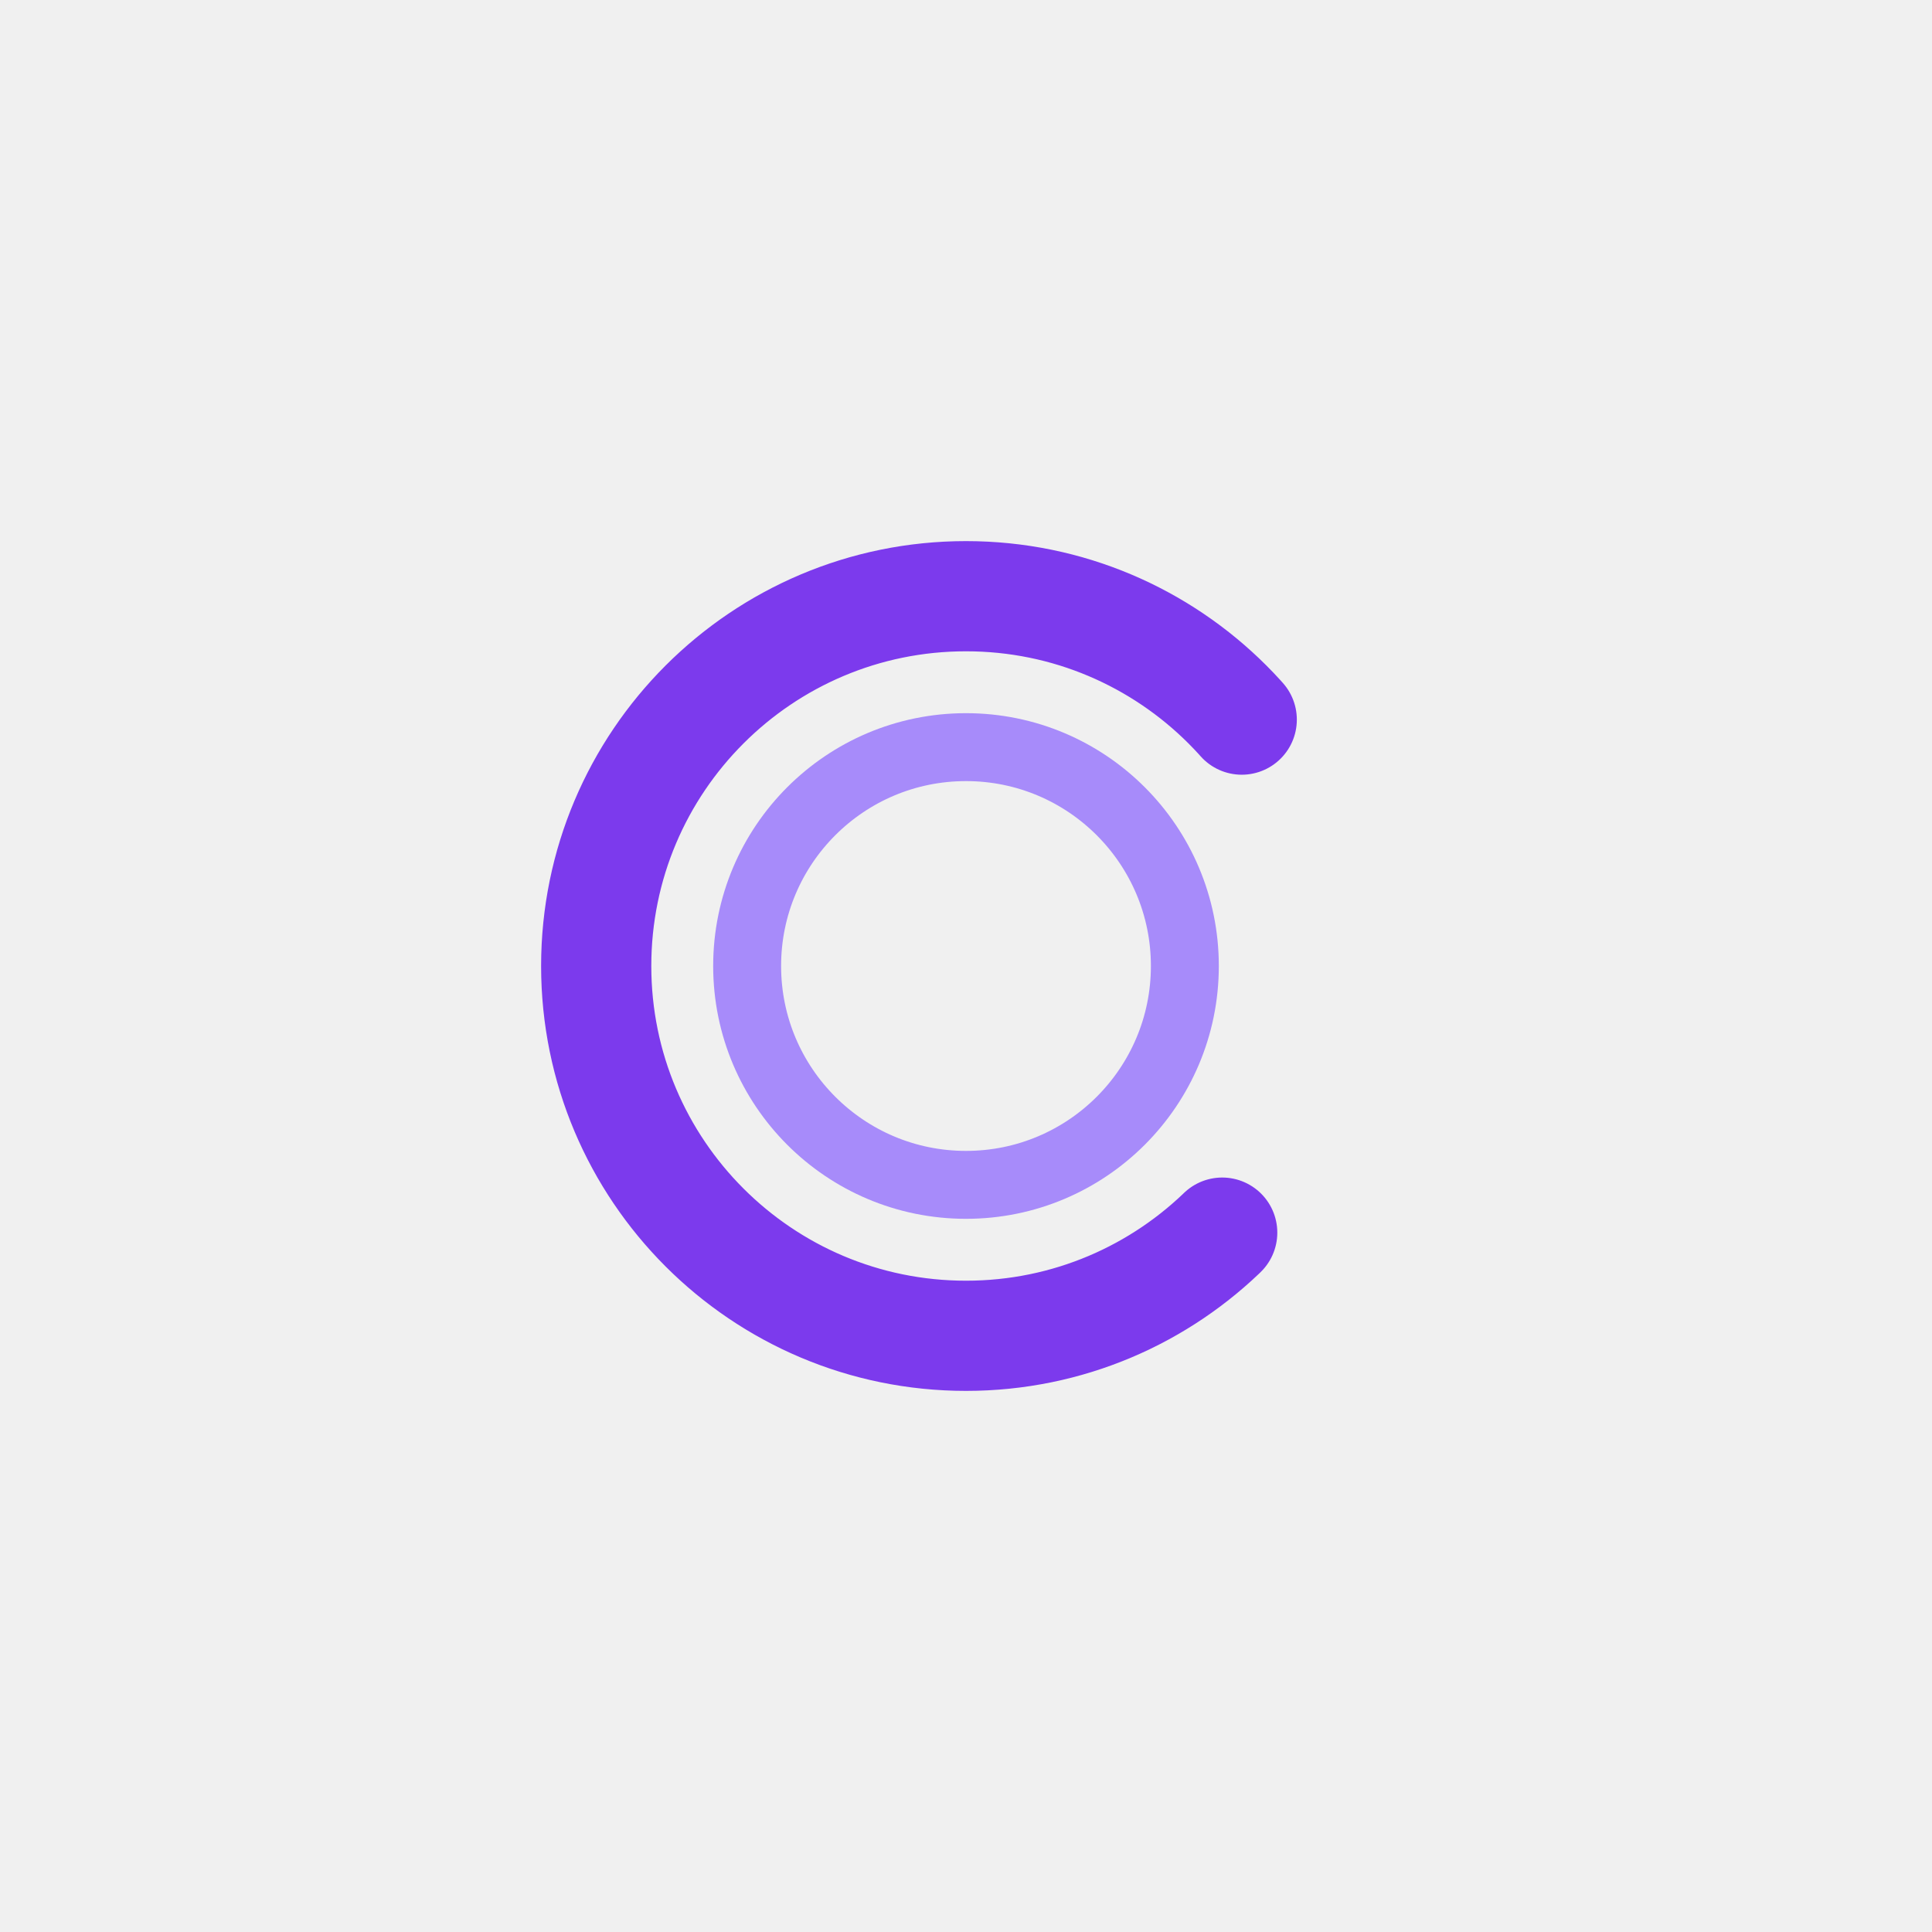
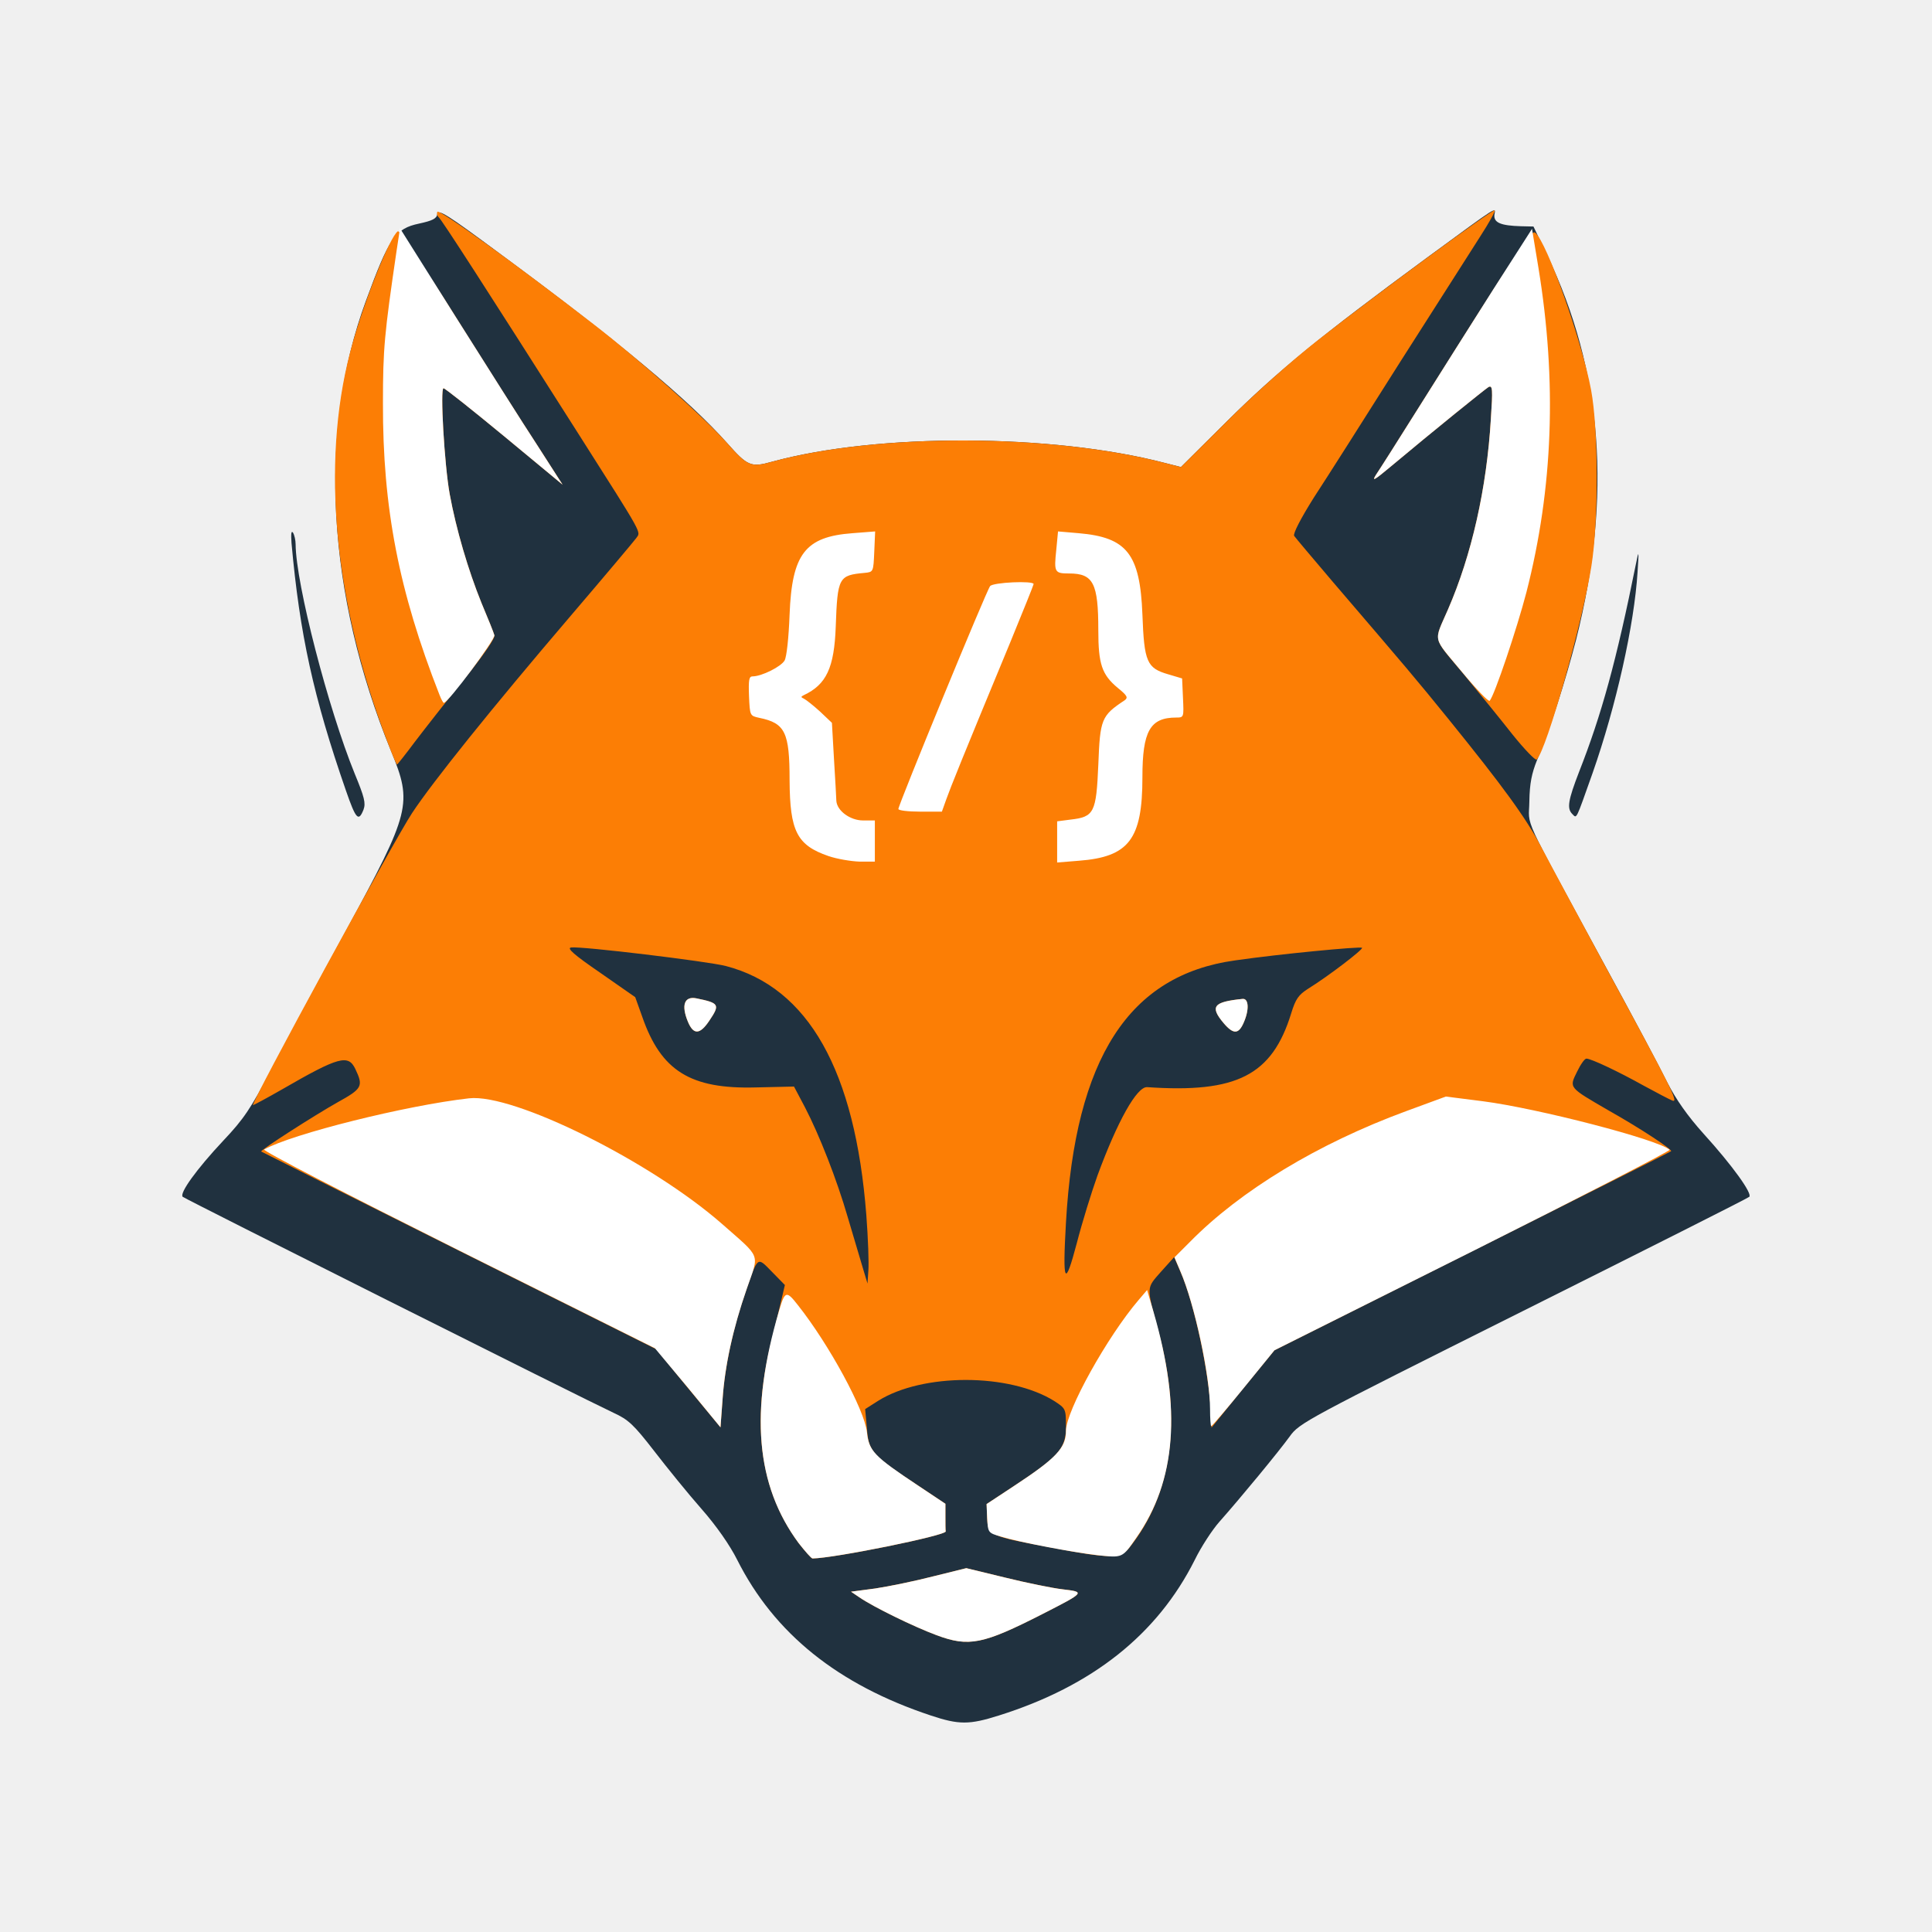
<svg xmlns="http://www.w3.org/2000/svg" viewBox="0 0 64 64" role="img" aria-label="FoxxyCode">
-   <defs>
-     <linearGradient id="cml-stroke" x1="12" y1="12" x2="52" y2="52" gradientUnits="userSpaceOnUse">
-       <stop offset="0" stop-color="#7c3aed" />
-       <stop offset="0.5" stop-color="#9333ea" />
-       <stop offset="1" stop-color="#6d28d9" />
-     </linearGradient>
-     <linearGradient id="cml-stroke-inner" x1="18" y1="18" x2="46" y2="46" gradientUnits="userSpaceOnUse">
-       <stop offset="0" stop-color="#a78bfa" />
-       <stop offset="1" stop-color="#9333ea" stop-opacity="0.7" />
-     </linearGradient>
-   </defs>
-   <g transform="translate(32 32) rotate(90)">
-     <circle r="12.25" fill="none" stroke="url(#cml-stroke)" stroke-width="3.65" stroke-linecap="round" stroke-dasharray="58.2 18.8" stroke-dashoffset="9.4" />
-     <circle r="7.25" fill="none" stroke="url(#cml-stroke-inner)" stroke-width="2.25" />
+   <g transform="translate(32 32)">
+     <g transform="scale(0.0974) translate(-512 -524.5)">
+       <path fill="#20313f" fill-rule="evenodd" d="M500 779.4C468.4 768.9 446.8 751.5 434.2 726.5C431.7 721.5 427.1 714.9 422 709.1C417.5 704 410.3 695.1 405.9 689.4C399 680.5 397.2 678.8 392.2 676.5C381.7 671.6 246.5 603.8 245.6 603C244.4 601.8 250.3 593.6 259.4 583.9C266.3 576.6 268.7 573.1 275.9 559.4C280.4 550.7 291.9 529.4 301.3 512.2C323.1 472 323.8 469.3 316.5 451.5C294.6 398.2 291.5 342.7 307.9 298.3C315.8 276.8 317.9 273.7 326 272C330.6 271 332 270.3 332.2 268.7C332.5 267 335.8 269.1 352.9 281.8C393.9 312.1 417.6 331.8 430.9 346.8C437.7 354.5 438.9 355 446 353C481.8 343.2 541.2 343.4 579.6 353.4L585.1 354.8L600.8 339.2C617.4 322.7 632.7 310.1 668.5 283.8C694 265.1 692.1 266.3 691.7 269.1C691.5 271.7 693.9 272.7 700.7 272.9L705 273L709.6 282.6C728.5 322.1 731.8 364.7 719.5 413.5C715.8 427.8 710.7 443.8 706.2 454.5C704.4 459 703.7 462.4 703.6 468.5C703.5 477.7 700.3 470.9 729.4 524.5C738.7 541.5 748.2 559.4 750.5 564.1C753.5 569.9 757.4 575.5 762.9 581.6C772.7 592.4 779.5 601.9 778.4 603C777.9 603.5 743.3 620.9 701.5 641.8C627.3 678.9 625.4 679.9 622.1 684.5C618.5 689.5 605.3 705.5 598.2 713.5C595.8 716.2 592 722 589.8 726.5C577.1 751.8 555 769.4 523.2 779.4C513.1 782.6 509.6 782.6 500 779.4ZM301.1 464.8C290.1 433.1 285.4 411.8 282.6 380.6C282.4 377.6 282.5 376.3 283.1 377.1C283.6 377.9 284 379.7 284 381.1C284.1 394.6 295.1 437 304.1 459.1C307.4 467.1 307.9 469.1 307.1 471.3C305.4 475.6 304.5 474.6 301.1 464.8ZM718.2 472.8C716.3 470.9 716.8 468.1 720.5 458.5C728.1 439.2 733.2 420.8 739.9 387.5C740.8 382.9 740.9 383.2 740.4 390.5C739.3 408.4 733.1 436.1 725.1 458.9C719.3 475.2 719.8 474.4 718.2 472.8Z" />
+       <path fill="#fc7e05" fill-rule="evenodd" d="M502 752.1C494.2 749.2 480.5 742.5 475.7 739.2L472.9 737.3L481.2 736.2C485.8 735.5 494.6 733.7 500.8 732.1L512.1 729.3L525.3 732.5C532.6 734.3 541.4 736.1 544.9 736.5C552.6 737.4 552.5 737.5 538 744.9C517.8 755.2 513 756.2 502 752.1ZM455.1 720.8C441.7 702.7 438.7 679.6 446.2 650.5C447.3 646.1 448.7 640.4 449.3 637.7L450.4 633L446 628.5C440.9 623.3 441.3 622.9 436.9 635.8C432.6 648.3 429.9 661.1 429.2 672L428.5 681.4L417.5 668.1L406.6 654.8L339.5 621.3C302.7 602.9 272.4 587.7 272.3 587.6C271.8 587.2 290.4 575.3 298.2 570.9C306.7 566.2 307.1 565.4 304.3 559.5C301.9 554.5 298.7 555.3 279.5 566.4C274.1 569.5 269.6 571.9 269.5 571.8C268.8 571 317.6 481.5 323.6 472.5C330.5 462 350.9 436.6 377.3 405.7C389 392 399.1 380 399.9 378.9C401.4 376.7 402.5 378.6 380.5 344C348.8 294.1 333.5 270.4 332.7 269.9C332.2 269.5 331.9 268.7 332.2 268C332.6 266.8 359.1 285.9 385.3 306.2C401.1 318.4 422.9 337.8 430.9 346.8C437.7 354.5 438.9 355 446 353C481.8 343.2 541.2 343.4 579.6 353.4L585.1 354.8L600.8 339.2C610 330 623 318.4 632 311.4C652.4 295.4 691.3 266.9 691.8 267.5C692.1 267.8 689.9 271.7 687 276.2C684.1 280.8 671.8 300 659.7 319C647.7 338 634.5 358.8 630.3 365.2C625.9 372.2 623.2 377.4 623.6 378.2C624 378.8 630 385.9 636.8 393.9C661.9 423.2 664.9 426.7 676 440.4C694.7 463.5 702.5 474.2 707.7 484.1C710.4 489.3 720.2 507.4 729.4 524.5C751.7 565.5 754.5 571.1 752.3 570.3C751.3 569.9 746.9 567.6 742.5 565.2C733.9 560.4 724.6 556 723 556C722.4 556 721 558 719.8 560.5C717.1 566 716.9 565.7 730.5 573.6C741.5 579.8 752.4 587 751.8 587.5C751.6 587.7 721.2 603 684.2 621.5L616.9 655.2L606.2 668.3L595.5 681.5L595.3 676.5C594.6 662.3 589.6 639.1 584.9 628.4L582.8 623.5L578.3 628.5C573.3 634.2 573.3 633.3 577.4 648.5C585.6 679.1 582.2 704.1 567.5 722.4C564.6 726.1 560.8 726.1 541.5 722.4C520 718.4 519.5 718.2 519.2 712.4L519 707.5L528.1 701.5C543.6 691.3 546 688.6 546 681.2C546 675.1 545.9 675 542.1 672.5C526.8 662.9 497.2 662.9 482.1 672.4L477.7 675.2L478.3 681.8C478.9 689.6 479.8 690.7 495.7 701.2L505 707.4L505 711.7C505 714.1 505 716.3 505.1 716.8C505.2 718.2 467.3 725.9 459.8 726C459.4 726 457.3 723.6 455.1 720.8ZM478.1 609.2C474.3 560.1 458.4 531.8 430.3 524.5C424.1 522.9 381 517.7 377.7 518.2C376.1 518.4 378.7 520.7 387.6 526.8L399.5 535.1L401.9 541.8C408.3 560.2 418.3 566.4 440.5 565.8L453.5 565.5L457.2 572.5C462.1 581.9 468.1 597.2 471.8 610C473.5 615.8 475.7 623.2 476.7 626.5L478.5 632.5L478.8 628C479 625.5 478.7 617.1 478.1 609.2ZM556.7 595.8C563.5 577.3 570.1 565.5 573.6 565.7C604.1 567.8 616.1 561.7 622.6 540.6C624.1 535.7 625.1 534.3 628.4 532.2C635.2 528 647.2 518.8 646.7 518.3C646.1 517.8 618.7 520.4 603.5 522.6C567.4 527.6 549.2 555.8 546 611.7C544.8 632.7 545.6 634.2 549.7 618.7C551.5 611.7 554.7 601.4 556.7 595.8ZM417.4 543.4C415.1 537.8 416.2 534.7 420.3 535.5C428.1 537.1 428.4 537.6 424.7 543.1C421.5 547.9 419.3 548 417.4 543.4ZM599.6 543.9C594.9 538.3 596.1 536.7 606 535.7C608.1 535.4 608.4 539.1 606.6 543.4C604.8 547.8 603 547.9 599.6 543.9ZM315.2 448.2C297.2 401.5 292.6 354 302.5 315.9C306.4 300.7 316 276.3 318.8 274.6C319.3 274.3 328.1 287.2 338.6 304C349 320.5 361.4 340.1 366.2 347.4L374.8 360.8L355 344.4C344.1 335.4 334.8 328 334.3 328C333.1 328 334.6 354.1 336.4 364C338.6 376 342.7 389.9 347.2 401C349.4 406.2 351.4 411.2 351.6 412C351.9 413 347.9 418.8 341.3 427C335.3 434.4 327.8 444 324.6 448.2C321.4 452.5 318.6 456 318.5 456C318.3 456 316.8 452.5 315.2 448.2ZM697.9 445.8C693.9 440.7 686.4 431.5 681.3 425.3C670.4 412.2 671 414.6 675.9 403.3C684 384.7 689.1 362 690.5 338.6C691.2 328.2 691.1 326.9 689.7 327.6C688.3 328.5 671.2 342.3 656.5 354.6C651 359.2 649.9 359.9 651.4 357.5C652.5 355.9 659.1 345.5 666 334.5C700.4 279.9 704.3 274 705.6 275.1C709.6 278.4 721.5 311.9 724.6 328.6C727.1 342 727.2 372.9 724.7 388.5C721.7 407.7 709.5 450.9 706.1 454.3C705.7 454.7 702 450.9 697.9 445.8Z" />
+       <path fill="#ffffff" fill-rule="evenodd" d="M502 752.1C494.2 749.2 480.5 742.5 475.7 739.2L472.9 737.3L481.2 736.2C485.8 735.5 494.6 733.7 500.8 732.1L512.1 729.3L525.3 732.5C532.6 734.3 541.4 736.1 544.9 736.5C552.6 737.4 552.5 737.5 538 744.9C517.8 755.2 513 756.2 502 752.1ZM455.1 720.8C440.5 701.1 438.3 676.1 448.4 641.8C450.4 635 450.9 634.8 454.8 639.8C465.5 653.3 477.5 675.5 478.3 683C479 689.5 480.7 691.2 495.7 701.2L505 707.4L505 711.7C505 714.1 505 716.3 505.1 716.8C505.2 718.2 467.3 725.9 459.8 726C459.4 726 457.3 723.6 455.1 720.8ZM556.8 724.9C548.8 724 530.2 720.5 524 718.6C519.5 717.3 519.5 717.3 519.2 712.4L519 707.5L528.1 701.5C542.7 691.9 546 688.4 546 682.6C546 675.8 560.1 650.5 570.7 638.1L573.6 634.7L575.8 642.2C585.4 675.3 583.5 699.6 569.9 719C565.1 725.9 565.3 725.8 556.8 724.9ZM417.4 667.9L406.2 654.5L339.1 621C301.1 602 272.6 587.3 273.3 586.9C282.8 581.6 321.6 571.9 343 569.5C358.2 567.8 404.8 591 429 612.2C442.5 624.1 441.7 622 437.5 634.1C432.7 647.9 430 660.4 429.2 671.9L428.5 681.4L417.4 667.9ZM595 675.2C595 664 589.8 639.6 584.9 628.3L582.9 623.6L588.2 618.3C605.3 600.9 631.7 584.9 661.6 573.9L675.2 568.9L687.8 570.5C706.4 572.9 747.3 583.5 751.3 587C751.7 587.3 721.6 602.8 684.5 621.4L616.9 655.2L606.4 668.1C600.6 675.2 595.7 681 595.4 681C595.2 681 595 678.4 595 675.2ZM417.4 543.4C415.1 537.8 416.2 534.7 420.3 535.5C428.1 537.1 428.4 537.6 424.7 543.1C421.5 547.9 419.3 548 417.4 543.4ZM599.6 543.9C594.9 538.3 596.1 536.7 606 535.7C608.1 535.4 608.4 539.1 606.6 543.4C604.8 547.8 603 547.9 599.6 543.9ZM465.2 487.1C454.5 483.4 452.1 478.7 452 461.3C452 445 450.5 441.9 441.7 440.1C438.5 439.4 438.5 439.4 438.2 432.7C438 427.2 438.2 426 439.4 426C442.5 426 449.1 422.7 450.3 420.6C451 419.4 451.7 412.9 452 405C452.8 384.3 457.3 378.5 473.4 377.3L481.1 376.7L480.8 383.6C480.5 390.5 480.5 390.5 477.5 390.8C468.7 391.6 468.3 392.3 467.7 409C467.2 423.1 464.5 428.8 456.8 432.4C455.8 432.9 455.8 433.1 456.9 433.6C457.7 434 460.2 436 462.4 438L466.4 441.8L467.1 454.1C467.5 460.9 467.9 467.3 467.9 468.3C468.1 471.7 472.6 475 477 475L481 475L481 482L481 489L475.8 489C472.9 488.9 468.1 488.1 465.2 487.1ZM543 482.3L543 475.3L547.6 474.7C555.6 473.8 556.3 472.3 557 456.1C557.6 440.5 558 439.4 566 434.1C567.2 433.2 566.8 432.5 563.6 429.9C558.2 425.4 557 421.8 557 410.3C557 394.3 555.3 391 547.1 391C542.1 391 541.9 390.6 542.7 383L543.3 376.7L550.3 377.3C566.7 378.7 571.2 384.3 572 405C572.6 421.1 573.5 423.2 580.8 425.3L585.5 426.7L585.8 433.4C586.1 439.9 586.1 440 583.5 440C574.6 440 572 444.6 572 460.3C572 481.4 567.4 487.4 550.4 488.7L543 489.3L543 482.3ZM489 471.1C489 469.7 519 396.7 520.2 395.3C521.2 394 535 393.4 535 394.6C535 394.9 531.4 403.8 527.1 414.3C510.4 454.6 506.8 463.6 505.3 467.8L503.8 472L496.4 472C492.3 472 489 471.6 489 471.1ZM332.9 432.2C319.1 397 313.6 368.7 313.7 333C313.7 314.5 314.2 309.5 318.3 281.5L319.5 273.6L338.5 303.8C349 320.4 361.4 340.1 366.2 347.4L374.8 360.8L355 344.4C344.1 335.4 334.8 328 334.3 328C333.1 328 334.6 354.1 336.4 364C338.6 376 342.7 389.9 347.2 401C349.4 406.2 351.4 411.2 351.6 412C352 413.3 335.9 435 334.4 435C334.2 435 333.5 433.8 332.9 432.2ZM680.7 424.5C670.5 412.2 671 414.6 675.9 403.3C684 384.7 689.1 362 690.5 338.6C691.2 328.2 691.1 326.9 689.7 327.6C688.3 328.5 671.2 342.3 656.5 354.6C651 359.2 649.9 359.9 651.4 357.5C652.5 355.9 659.1 345.5 666 334.5C672.9 323.5 684.4 305.3 691.5 294.1L704.5 273.8L706.7 287.1C713 325.7 711.7 361.9 702.6 397.4C699.4 409.7 691.7 432.6 690.1 434.3C689.7 434.7 685.5 430.3 680.7 424.5Z" />
+     </g>
  </g>
</svg>
